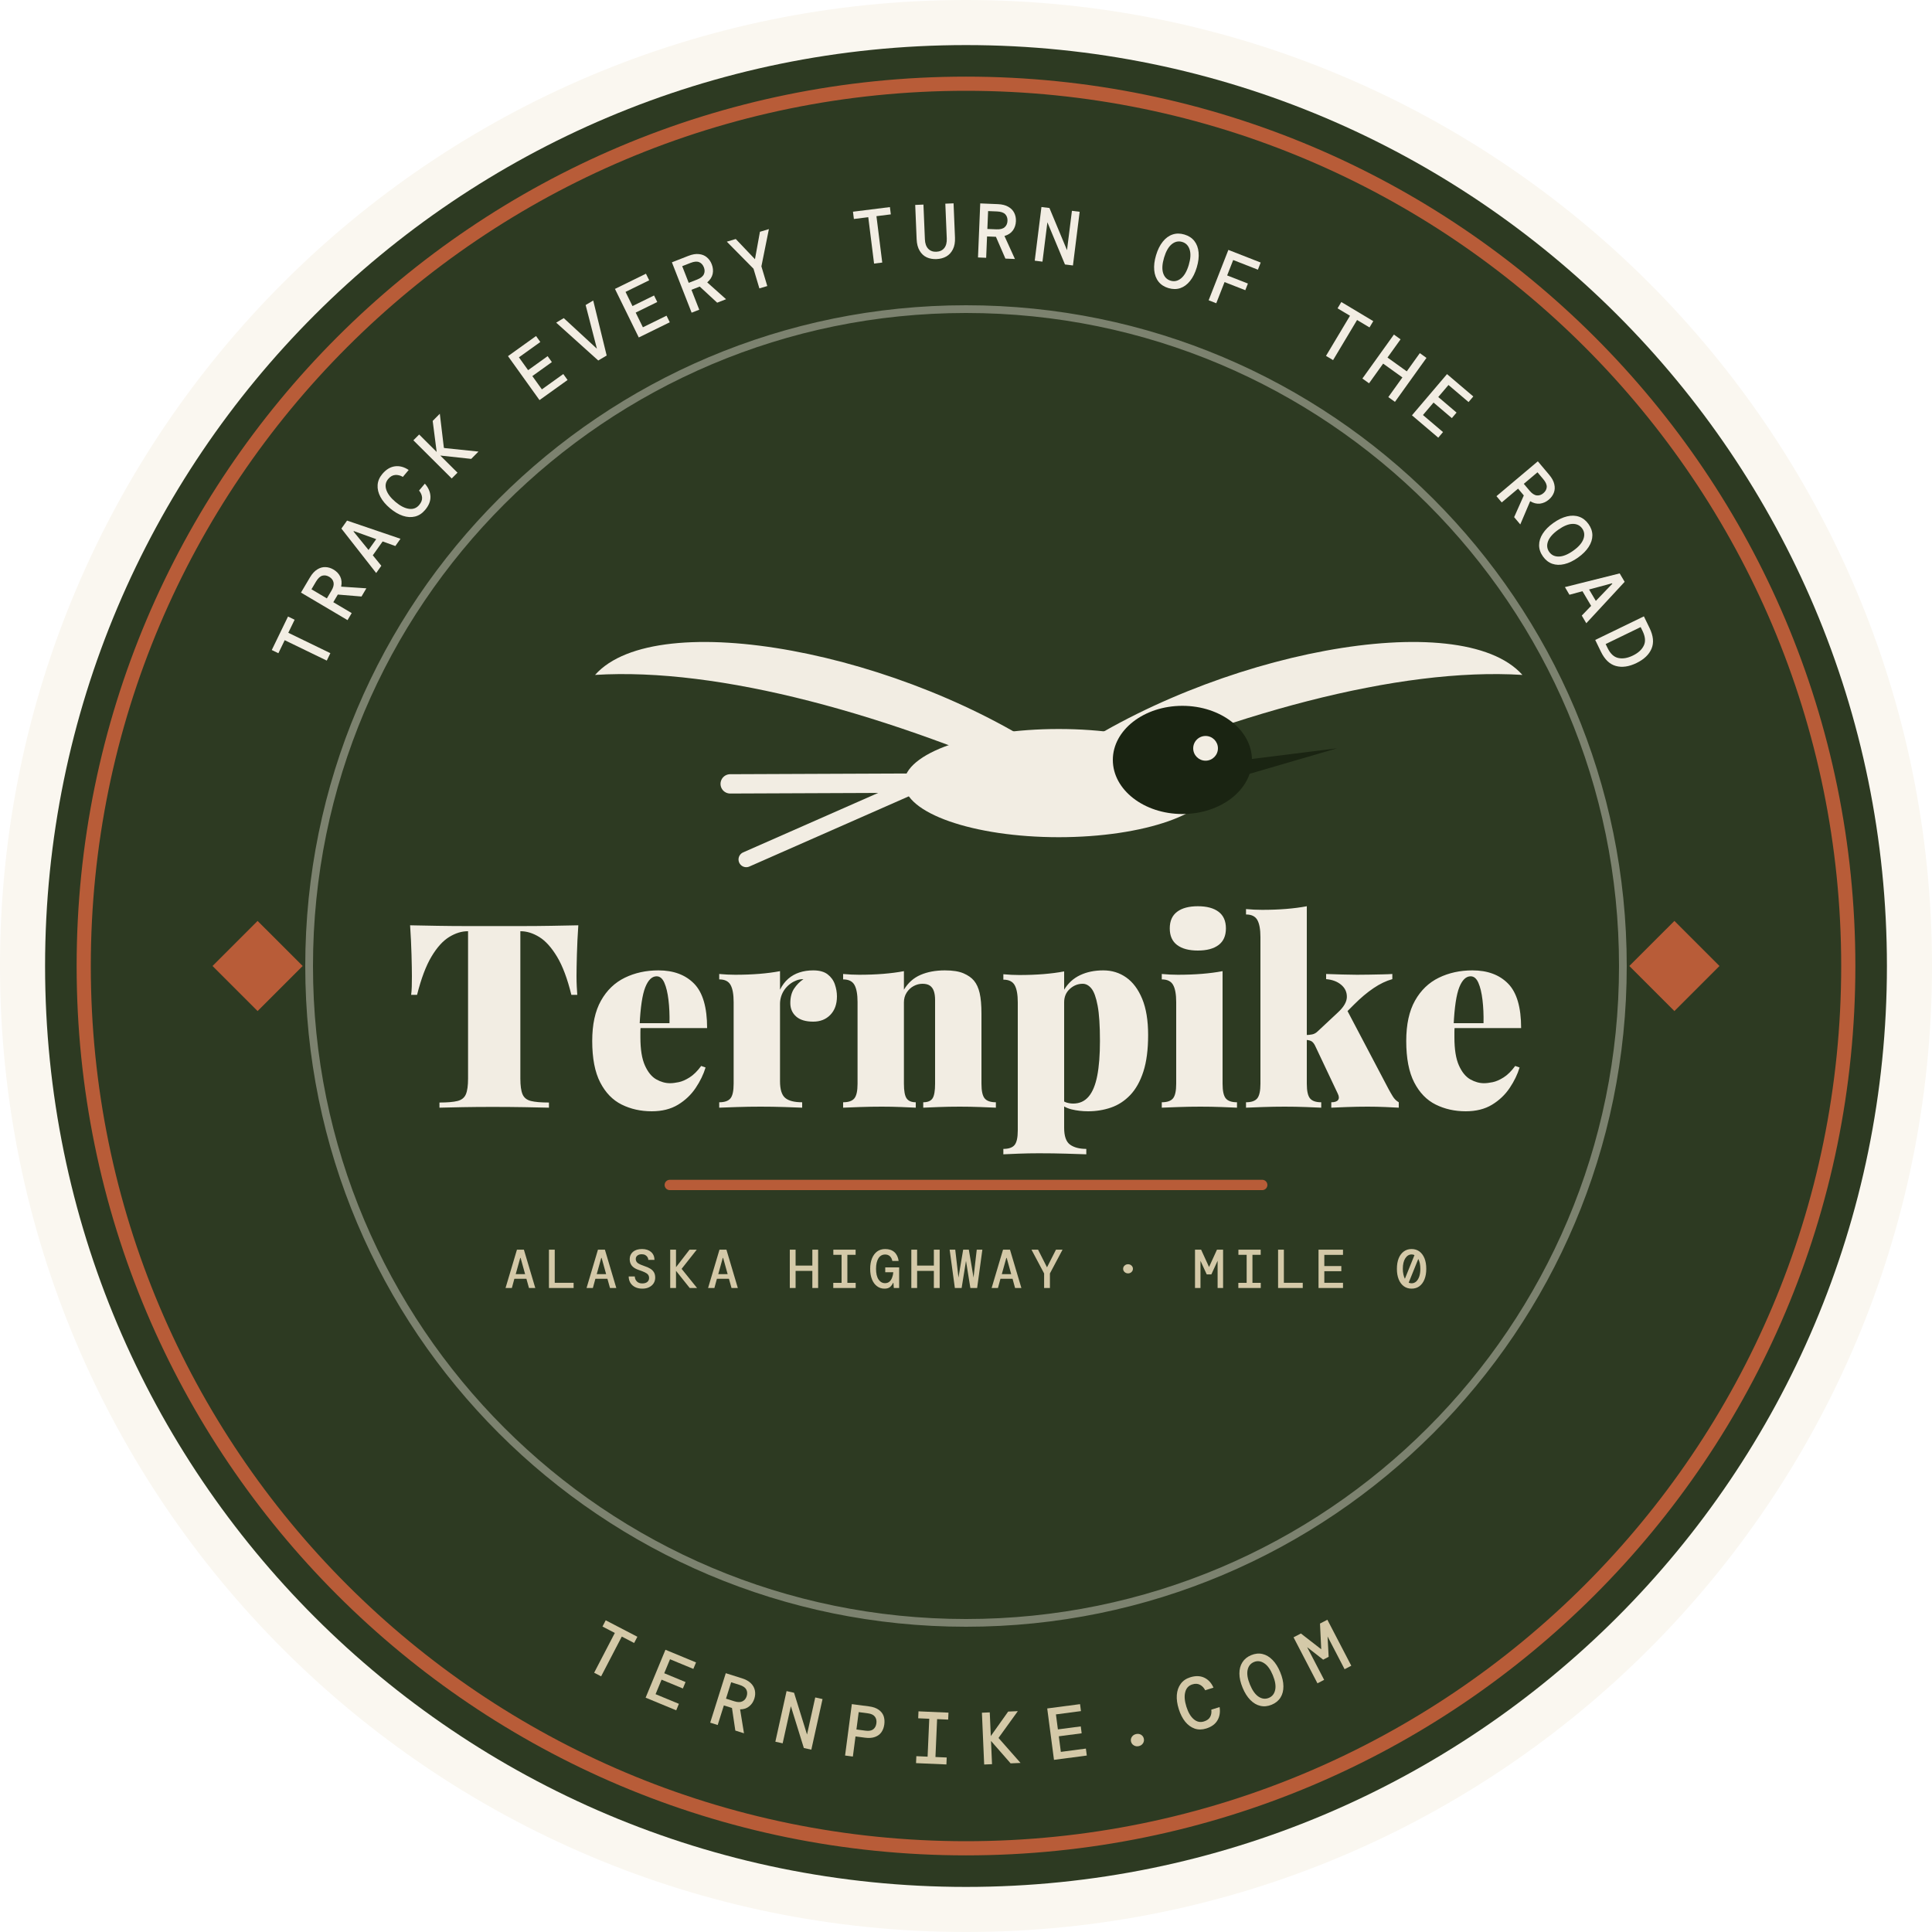
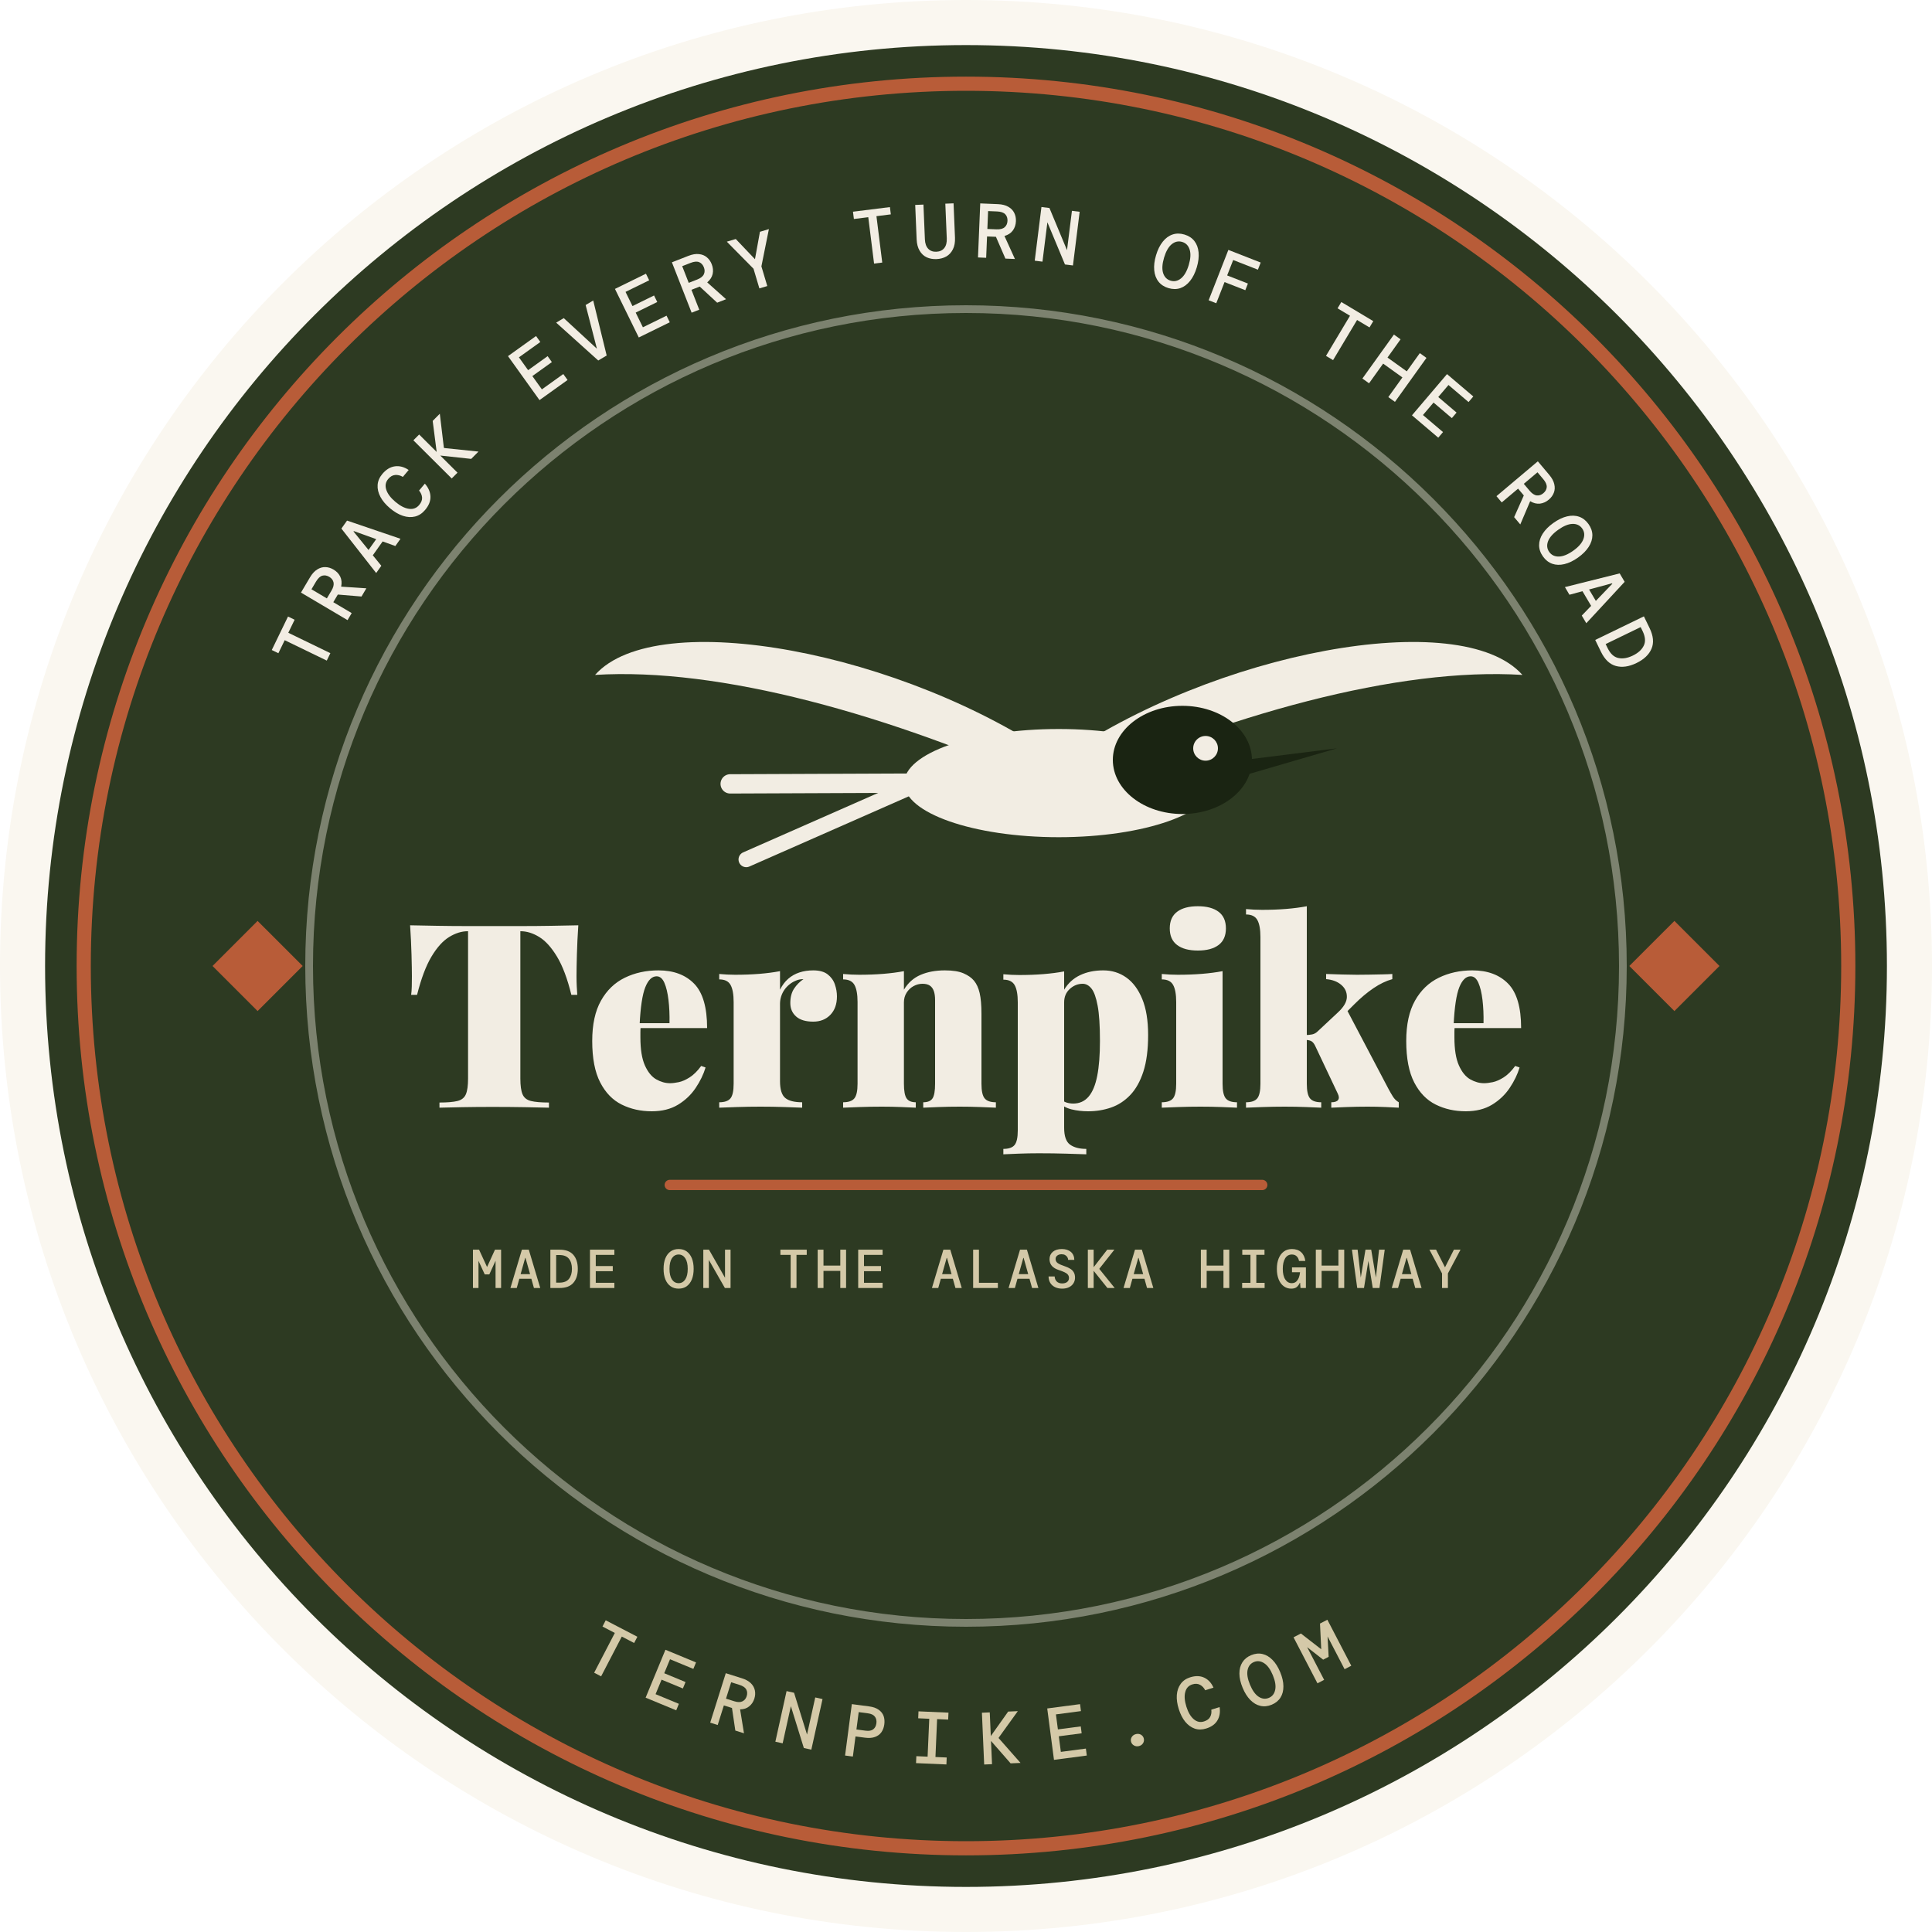
<svg xmlns="http://www.w3.org/2000/svg" width="3in" height="3in" viewBox="0 0 300 300">
  <path d="M150 0a150 150 0 1 1 0 300a150 150 0 1 1 0 -300z" fill="#faf7f0" />
  <path d="M150 7a143 143 0 1 1 0 286a143 143 0 1 1 0 -286z" fill="#2d3a22" />
  <circle cx="150" cy="150" r="137" fill="none" stroke="#b85c38" stroke-width="2.2" />
  <circle cx="150" cy="150" r="102" fill="none" stroke="#f2ede3" stroke-width="1.2" opacity="0.4" />
  <g fill="#f2ede3">
    <path transform="translate(51.02 102) rotate(-64.13)" d="M0.64 0L-0.64 0L-0.64-7.26L-2.89-7.26L-2.89-8.4L2.89-8.4L2.89-7.26L0.64-7.26L0.64 0" />
    <path transform="translate(55.34 93.97) rotate(-59.38)" d="M-1.43 0L-2.7 0L-2.7-8.4L0.05-8.4Q1.03-8.4 1.67-8.06Q2.32-7.73 2.63-7.16Q2.95-6.59 2.95-5.87L2.95-5.87Q2.95-5.05 2.54-4.42Q2.12-3.79 1.27-3.5L1.27-3.5L3.04 0L1.56 0L-0.05-3.32L-1.43-3.32L-1.43 0M-1.43-7.26L-1.43-4.48L-0.02-4.48Q0.84-4.48 1.24-4.86Q1.64-5.24 1.64-5.87L1.64-5.87Q1.64-6.5 1.25-6.88Q0.85-7.26-0.04-7.26L-0.04-7.26L-1.43-7.26" />
    <path transform="translate(60.3 86.32) rotate(-54.63)" d="M-1.88 0L-3.26 0L-0.76-8.4L0.76-8.4L3.26 0L1.88 0L1.32-2.02L-1.32-2.02L-1.88 0M0.04-6.6L-0.04-6.6L-1.03-3.04L1.03-3.04L0.04-6.6" />
    <path transform="translate(65.89 79.11) rotate(-49.88)" d="M0.02 0.14L0.02 0.14Q-1.03 0.14-1.77-0.4Q-2.51-0.94-2.9-1.91Q-3.29-2.89-3.29-4.19L-3.29-4.19Q-3.29-5.5-2.9-6.47Q-2.51-7.45-1.76-8Q-1.02-8.54 0.02-8.54L0.02-8.54Q1.38-8.54 2.18-7.81Q2.99-7.07 3.12-5.81L3.12-5.81L1.72-5.81Q1.61-6.47 1.18-6.91Q0.76-7.34 0.01-7.34L0.01-7.34Q-0.94-7.34-1.46-6.5Q-1.99-5.66-1.99-4.19L-1.99-4.19Q-1.99-2.72-1.46-1.89Q-0.94-1.06 0.01-1.06L0.01-1.06Q0.78-1.06 1.19-1.46Q1.6-1.86 1.72-2.52L1.72-2.52L3.12-2.52Q2.93-1.28 2.15-0.57Q1.37 0.14 0.02 0.14" />
    <path transform="translate(72.04 72.39) rotate(-45.13)" d="M-1.42 0L-2.69 0L-2.69-8.4L-1.42-8.4L-1.42-4.56L1.56-8.4L3.13-8.4L-0.16-4.24L-0.16-4.16L3.2 0L1.6 0L-1.42-3.77L-1.42 0" />
    <path transform="translate(85.92 60.59) rotate(-35.63)" d="M2.72 0L-2.64 0L-2.64-8.4L2.72-8.4L2.72-7.26L-1.37-7.26L-1.37-4.81L2.36-4.81L2.36-3.68L-1.37-3.68L-1.37-1.14L2.72-1.14L2.72 0" />
    <path transform="translate(93.55 55.59) rotate(-30.88)" d="M0.76 0L-0.76 0L-3.35-8.4L-1.98-8.4L0-1.68L1.98-8.4L3.35-8.4L0.76 0" />
    <path transform="translate(101.56 51.24) rotate(-26.13)" d="M2.72 0L-2.64 0L-2.64-8.4L2.72-8.4L2.72-7.26L-1.37-7.26L-1.37-4.81L2.36-4.81L2.36-3.68L-1.37-3.68L-1.37-1.14L2.72-1.14L2.72 0" />
    <path transform="translate(109.91 47.57) rotate(-21.38)" d="M-1.43 0L-2.7 0L-2.7-8.4L0.05-8.4Q1.03-8.4 1.67-8.06Q2.32-7.73 2.63-7.16Q2.95-6.59 2.95-5.87L2.95-5.87Q2.95-5.05 2.54-4.42Q2.12-3.79 1.27-3.5L1.27-3.5L3.04 0L1.56 0L-0.05-3.32L-1.43-3.32L-1.43 0M-1.43-7.26L-1.43-4.48L-0.02-4.48Q0.84-4.48 1.24-4.86Q1.64-5.24 1.64-5.87L1.64-5.87Q1.64-6.5 1.25-6.88Q0.85-7.26-0.04-7.26L-0.04-7.26L-1.43-7.26" />
    <path transform="translate(118.53 44.6) rotate(-16.63)" d="M0.64 0L-0.64 0L-0.64-3.19L-3.41-8.4L-1.96-8.4L0-4.54L1.96-8.4L3.41-8.4L0.64-3.19L0.64 0" />
    <path transform="translate(136.36 40.85) rotate(-7.13)" d="M0.64 0L-0.64 0L-0.64-7.26L-2.89-7.26L-2.89-8.4L2.89-8.4L2.89-7.26L0.64-7.26L0.64 0" />
    <path transform="translate(145.44 40.09) rotate(-2.38)" d="M-0.02 0.14L-0.02 0.14Q-0.88 0.14-1.54-0.2Q-2.21-0.55-2.59-1.27Q-2.98-1.98-2.98-3.07L-2.98-3.07L-2.98-8.4L-1.7-8.4L-1.7-3Q-1.7-2.04-1.25-1.52Q-0.79-1 0-1L0-1Q0.79-1 1.25-1.52Q1.7-2.04 1.7-3L1.7-3L1.7-8.4L2.98-8.4L2.98-3.07Q2.98-1.98 2.58-1.27Q2.18-0.55 1.51-0.2Q0.83 0.14-0.02 0.14" />
    <path transform="translate(154.56 40.09) rotate(2.38)" d="M-1.43 0L-2.7 0L-2.7-8.4L0.05-8.4Q1.03-8.4 1.67-8.06Q2.32-7.73 2.63-7.16Q2.95-6.59 2.95-5.87L2.95-5.87Q2.95-5.05 2.54-4.42Q2.12-3.79 1.27-3.5L1.27-3.5L3.04 0L1.56 0L-0.05-3.32L-1.43-3.32L-1.43 0M-1.43-7.26L-1.43-4.48L-0.02-4.48Q0.84-4.48 1.24-4.86Q1.64-5.24 1.64-5.87L1.64-5.87Q1.64-6.5 1.25-6.88Q0.85-7.26-0.04-7.26L-0.04-7.26L-1.43-7.26" />
    <path transform="translate(163.64 40.85) rotate(7.13)" d="M-1.78 0L-2.99 0L-2.99-8.4L-1.74-8.4L1.78-2.24L1.78-8.4L2.99-8.4L2.99 0L1.74 0L-1.78-6.16L-1.78 0" />
    <path transform="translate(181.47 44.6) rotate(16.63)" d="M0 0.14L0 0.14Q-1.02 0.14-1.76-0.38Q-2.51-0.91-2.9-1.88Q-3.3-2.86-3.3-4.2L-3.3-4.2Q-3.3-5.54-2.9-6.52Q-2.51-7.49-1.76-8.02Q-1.02-8.54 0-8.54L0-8.54Q1.03-8.54 1.77-8.02Q2.51-7.49 2.9-6.52Q3.3-5.54 3.3-4.2L3.3-4.2Q3.3-2.86 2.9-1.88Q2.51-0.91 1.77-0.38Q1.03 0.14 0 0.14M0-1.06L0-1.06Q0.9-1.06 1.45-1.87Q2-2.68 2-4.2L2-4.2Q2-5.72 1.45-6.53Q0.9-7.34 0-7.34L0-7.34Q-0.91-7.34-1.46-6.53Q-2-5.72-2-4.2L-2-4.2Q-2-2.68-1.46-1.87Q-0.91-1.06 0-1.06" />
    <path transform="translate(190.09 47.57) rotate(21.38)" d="M-1.32 0L-2.59 0L-2.59-8.4L2.8-8.4L2.8-7.21L-1.32-7.21L-1.32-4.64L2.14-4.64L2.14-3.53L-1.32-3.53L-1.32 0" />
    <path transform="translate(206.45 55.59) rotate(30.88)" d="M0.64 0L-0.64 0L-0.64-7.26L-2.89-7.26L-2.89-8.4L2.89-8.4L2.89-7.26L0.64-7.26L0.64 0" />
    <path transform="translate(214.08 60.59) rotate(35.63)" d="M-1.84 0L-3.11 0L-3.11-8.4L-1.84-8.4L-1.84-4.92L1.84-4.92L1.84-8.4L3.11-8.4L3.11 0L1.84 0L1.84-3.76L-1.84-3.76L-1.84 0" />
    <path transform="translate(221.26 66.2) rotate(40.38)" d="M2.72 0L-2.64 0L-2.64-8.4L2.72-8.4L2.72-7.26L-1.37-7.26L-1.37-4.81L2.36-4.81L2.36-3.68L-1.37-3.68L-1.37-1.14L2.72-1.14L2.72 0" />
    <path transform="translate(234.11 79.11) rotate(49.88)" d="M-1.43 0L-2.7 0L-2.7-8.4L0.05-8.4Q1.03-8.4 1.67-8.06Q2.32-7.73 2.63-7.16Q2.95-6.59 2.95-5.87L2.95-5.87Q2.95-5.05 2.54-4.42Q2.12-3.79 1.27-3.5L1.27-3.5L3.04 0L1.56 0L-0.05-3.32L-1.43-3.32L-1.43 0M-1.43-7.26L-1.43-4.48L-0.02-4.48Q0.84-4.48 1.24-4.86Q1.64-5.24 1.64-5.87L1.64-5.87Q1.64-6.5 1.25-6.88Q0.85-7.26-0.04-7.26L-0.04-7.26L-1.43-7.26" />
    <path transform="translate(239.7 86.32) rotate(54.63)" d="M0 0.14L0 0.14Q-1.02 0.14-1.76-0.38Q-2.51-0.91-2.9-1.88Q-3.3-2.86-3.3-4.2L-3.3-4.2Q-3.3-5.54-2.9-6.52Q-2.51-7.49-1.76-8.02Q-1.02-8.54 0-8.54L0-8.54Q1.03-8.54 1.77-8.02Q2.51-7.49 2.9-6.52Q3.3-5.54 3.3-4.2L3.3-4.2Q3.3-2.86 2.9-1.88Q2.51-0.91 1.77-0.38Q1.03 0.14 0 0.14M0-1.06L0-1.06Q0.9-1.06 1.45-1.87Q2-2.68 2-4.2L2-4.2Q2-5.72 1.45-6.53Q0.9-7.34 0-7.34L0-7.34Q-0.91-7.34-1.46-6.53Q-2-5.72-2-4.2L-2-4.2Q-2-2.68-1.46-1.87Q-0.91-1.06 0-1.06" />
    <path transform="translate(244.66 93.97) rotate(59.38)" d="M-1.88 0L-3.26 0L-0.76-8.4L0.76-8.4L3.26 0L1.88 0L1.32-2.02L-1.32-2.02L-1.88 0M0.04-6.6L-0.04-6.6L-1.03-3.04L1.03-3.04L0.04-6.6" />
    <path transform="translate(248.98 102) rotate(64.13)" d="M-0.9 0L-2.92 0L-2.92-8.4L-0.9-8.4Q1.13-8.4 2.11-7.28Q3.1-6.16 3.1-4.2L3.1-4.2Q3.1-2.24 2.11-1.12Q1.13 0-0.9 0L-0.9 0M-1.64-7.22L-1.64-1.18L-0.95-1.18Q0.52-1.18 1.16-2Q1.81-2.82 1.81-4.2L1.81-4.2Q1.81-5.58 1.16-6.4Q0.52-7.22-0.95-7.22L-0.95-7.22L-1.64-7.22" />
  </g>
  <g fill="#d4c9a8">
    <path transform="translate(92.8 260.02) rotate(387.47)" d="M0.61 0L-0.61 0L-0.61-6.96L-2.77-6.96L-2.77-8.05L2.77-8.05L2.77-6.96L0.61-6.96L0.61 0" />
    <path transform="translate(102.59 264.58) rotate(382.48)" d="M2.61 0L-2.53 0L-2.53-8.05L2.61-8.05L2.61-6.96L-1.31-6.96L-1.31-4.61L2.27-4.61L2.27-3.53L-1.31-3.53L-1.31-1.09L2.61-1.09L2.61 0" />
    <path transform="translate(112.75 268.27) rotate(377.48)" d="M-1.37 0L-2.59 0L-2.59-8.05L0.05-8.05Q0.99-8.05 1.6-7.73Q2.22-7.41 2.52-6.86Q2.83-6.31 2.83-5.62L2.83-5.62Q2.83-4.84 2.43-4.24Q2.04-3.63 1.22-3.36L1.22-3.36L2.91 0L1.5 0L-0.05-3.19L-1.37-3.19L-1.37 0M-1.37-6.96L-1.37-4.29L-0.02-4.29Q0.81-4.29 1.19-4.66Q1.58-5.03 1.58-5.62L1.58-5.62Q1.58-6.23 1.2-6.6Q0.82-6.96-0.03-6.96L-0.03-6.96L-1.37-6.96" />
    <path transform="translate(123.19 271.07) rotate(372.49)" d="M-1.7 0L-2.86 0L-2.86-8.05L-1.67-8.05L1.7-2.15L1.7-8.05L2.86-8.05L2.86 0L1.67 0L-1.7-5.9L-1.7 0" />
    <path transform="translate(133.83 272.94) rotate(367.49)" d="M-1.41 0L-2.63 0L-2.63-8.05L0.09-8.05Q1.01-8.05 1.61-7.73Q2.21-7.42 2.5-6.87Q2.78-6.31 2.78-5.6L2.78-5.6Q2.78-4.89 2.5-4.34Q2.21-3.78 1.61-3.47Q1.01-3.15 0.09-3.15L0.09-3.15L-1.41-3.15L-1.41 0M-1.41-6.96L-1.41-4.24L0.03-4.24Q0.82-4.24 1.18-4.61Q1.54-4.98 1.54-5.6L1.54-5.6Q1.54-6.21 1.18-6.58Q0.82-6.96 0.03-6.96L0.03-6.96L-1.41-6.96" />
    <path transform="translate(144.6 273.88) rotate(362.5)" d="M2.36 0L-2.36 0L-2.36-1.08L-0.61-1.08L-0.61-6.97L-2.33-6.97L-2.33-8.05L2.33-8.05L2.33-6.97L0.61-6.97L0.61-1.08L2.36-1.08L2.36 0" />
    <path transform="translate(155.4 273.88) rotate(357.5)" d="M-1.36 0L-2.58 0L-2.58-8.05L-1.36-8.05L-1.36-4.37L1.5-8.05L3-8.05L-0.15-4.06L-0.15-3.99L3.07 0L1.53 0L-1.36-3.61L-1.36 0" />
    <path transform="translate(166.17 272.94) rotate(352.51)" d="M2.61 0L-2.53 0L-2.53-8.05L2.61-8.05L2.61-6.96L-1.31-6.96L-1.31-4.61L2.27-4.61L2.27-3.53L-1.31-3.53L-1.31-1.09L2.61-1.09L2.61 0" />
    <path transform="translate(176.81 271.07) rotate(347.51)" d="M0 0.07L0 0.07Q-0.43 0.07-0.72-0.21Q-1.02-0.49-1.02-0.9L-1.02-0.9Q-1.02-1.3-0.72-1.58Q-0.43-1.85 0-1.85L0-1.85Q0.44-1.85 0.73-1.58Q1.02-1.3 1.02-0.9L1.02-0.9Q1.02-0.49 0.73-0.21Q0.44 0.07 0 0.07" />
    <path transform="translate(187.25 268.27) rotate(342.52)" d="M0.02 0.14L0.02 0.14Q-0.99 0.14-1.7-0.38Q-2.4-0.9-2.78-1.83Q-3.15-2.77-3.15-4.01L-3.15-4.01Q-3.15-5.27-2.78-6.2Q-2.4-7.14-1.69-7.66Q-0.98-8.19 0.02-8.19L0.02-8.19Q1.32-8.19 2.09-7.48Q2.86-6.77 2.99-5.57L2.99-5.57L1.64-5.57Q1.54-6.2 1.13-6.62Q0.72-7.04 0.01-7.04L0.01-7.04Q-0.9-7.04-1.4-6.23Q-1.91-5.43-1.91-4.01L-1.91-4.01Q-1.91-2.61-1.4-1.81Q-0.9-1.01 0.01-1.01L0.01-1.01Q0.75-1.01 1.14-1.4Q1.53-1.78 1.64-2.41L1.64-2.41L2.99-2.41Q2.81-1.23 2.06-0.55Q1.31 0.14 0.02 0.14" />
    <path transform="translate(197.41 264.58) rotate(337.52)" d="M0 0.14L0 0.14Q-0.98 0.14-1.69-0.37Q-2.4-0.87-2.78-1.81Q-3.16-2.74-3.16-4.03L-3.16-4.03Q-3.16-5.31-2.78-6.24Q-2.4-7.18-1.69-7.68Q-0.98-8.19 0-8.19L0-8.19Q0.99-8.19 1.7-7.68Q2.4-7.18 2.78-6.24Q3.16-5.31 3.16-4.03L3.16-4.03Q3.16-2.74 2.78-1.81Q2.4-0.87 1.7-0.37Q0.99 0.14 0 0.14M0-1.01L0-1.01Q0.86-1.01 1.39-1.79Q1.92-2.56 1.92-4.03L1.92-4.03Q1.92-5.49 1.39-6.26Q0.86-7.04 0-7.04L0-7.04Q-0.87-7.04-1.4-6.26Q-1.92-5.49-1.92-4.03L-1.92-4.03Q-1.92-2.56-1.4-1.79Q-0.87-1.01 0-1.01" />
    <path transform="translate(207.2 260.02) rotate(332.53)" d="M-1.79 0L-2.96 0L-2.96-8.05L-1.67-8.05L0-4.42L1.67-8.05L2.96-8.05L2.96 0L1.79 0L1.79-5.73L0.48-2.85L-0.48-2.85L-1.79-5.72L-1.79 0" />
  </g>
  <g fill="#b85c38">
    <path d="M33 150l7-7 7 7-7 7z" />
    <path d="M253 150l7-7 7 7-7 7z" />
  </g>
  <g transform="translate(92.4 70) scale(1.2)">
    <path d="M60 40 C40 26, 8 20, 0 29 C16 28, 38 34, 60 44Z" fill="#f2ede3" />
    <path d="M60 40 C80 26, 112 20, 120 29 C104 28, 82 34, 60 44Z" fill="#f2ede3" />
    <ellipse cx="60" cy="43" rx="20" ry="7" fill="#f2ede3" />
    <g transform="rotate(-12 42 43)">
      <path d="M42 43 L18 38" stroke="#f2ede3" stroke-width="2.5" stroke-linecap="round" />
      <path d="M42 43 L18 48" stroke="#f2ede3" stroke-width="2" stroke-linecap="round" />
    </g>
    <ellipse cx="76" cy="40" rx="9" ry="7" fill="#1a2412" />
    <path d="M84 40 L96 38.5 L84 42Z" fill="#1a2412" />
    <circle cx="79" cy="38.5" r="1.6" fill="#f2ede3" />
  </g>
  <path d="M89.8 143.68L89.8 143.68Q89.64 146.04 89.58 148.24Q89.52 150.44 89.52 151.6L89.52 151.6Q89.52 152.44 89.56 153.2Q89.6 153.96 89.64 154.48L89.64 154.48L88.72 154.48Q87.8 150.72 86.5 148.56Q85.2 146.4 83.74 145.5Q82.28 144.6 80.84 144.6L80.84 144.6L80.8 144.6L80.8 167.48Q80.8 169.12 81.14 169.92Q81.48 170.72 82.44 170.96Q83.4 171.2 85.24 171.2L85.24 171.2L85.24 172Q83.84 171.96 81.46 171.92Q79.08 171.88 76.48 171.88L76.48 171.88Q74 171.88 71.8 171.92Q69.6 171.96 68.24 172L68.24 172L68.24 171.2Q70.08 171.2 71.04 170.96Q72 170.72 72.34 169.92Q72.68 169.12 72.68 167.48L72.68 167.48L72.68 144.6L72.64 144.6Q71.2 144.6 69.74 145.5Q68.28 146.4 67 148.54Q65.72 150.68 64.76 154.48L64.76 154.48L63.84 154.48Q63.92 153.96 63.94 153.2Q63.96 152.44 63.96 151.6L63.96 151.6Q63.96 150.44 63.9 148.24Q63.84 146.04 63.68 143.68L63.68 143.68Q65.6 143.72 67.92 143.76Q70.24 143.8 72.56 143.8Q74.88 143.8 76.76 143.8L76.76 143.8Q78.64 143.8 80.96 143.8Q83.28 143.8 85.6 143.76Q87.92 143.72 89.8 143.68M102.24 150.68L102.24 150.68Q105.76 150.68 107.78 152.74Q109.8 154.8 109.8 159.64L109.8 159.64L97.28 159.64L97.2 158.88L103.96 158.88Q104 156.92 103.8 155.26Q103.6 153.6 103.16 152.6Q102.72 151.6 101.96 151.6L101.96 151.6Q100.88 151.6 100.2 153.3Q99.52 155 99.32 159.12L99.32 159.12L99.48 159.44Q99.44 159.84 99.44 160.24Q99.44 160.64 99.44 161.08L99.44 161.08Q99.44 163.88 100.14 165.44Q100.84 167 101.9 167.6Q102.96 168.2 104.04 168.2L104.04 168.2Q104.6 168.2 105.38 168.04Q106.16 167.88 107.08 167.3Q108 166.72 108.88 165.52L108.88 165.52L109.56 165.76Q109.08 167.36 108.02 168.94Q106.96 170.52 105.28 171.54Q103.6 172.56 101.2 172.56L101.2 172.56Q98.64 172.56 96.54 171.52Q94.44 170.48 93.2 168.08Q91.96 165.68 91.96 161.64L91.96 161.64Q91.96 157.8 93.32 155.38Q94.68 152.96 97.02 151.82Q99.36 150.68 102.24 150.68M126.28 150.68L126.28 150.68Q127.72 150.68 128.52 151.3Q129.32 151.92 129.64 152.86Q129.96 153.8 129.96 154.72L129.96 154.72Q129.96 156.52 128.94 157.58Q127.92 158.64 126.28 158.64L126.28 158.64Q124.52 158.64 123.62 157.84Q122.72 157.04 122.72 155.76L122.72 155.76Q122.72 154.4 123.3 153.52Q123.88 152.64 124.76 152.04L124.76 152.04Q124.04 152.04 123.48 152.32L123.48 152.32Q123 152.52 122.56 152.88Q122.12 153.24 121.8 153.7Q121.48 154.16 121.3 154.72Q121.12 155.28 121.12 155.88L121.12 155.88L121.12 167.88Q121.12 169.8 121.92 170.48Q122.72 171.16 124.56 171.16L124.56 171.16L124.56 172Q123.64 171.96 121.82 171.9Q120 171.84 118.08 171.84L118.08 171.84Q116.28 171.84 114.44 171.9Q112.6 171.96 111.68 172L111.68 172L111.68 171.16Q112.92 171.16 113.42 170.56Q113.92 169.96 113.92 168.28L113.92 168.28L113.92 155.6Q113.92 153.8 113.44 152.94Q112.96 152.08 111.68 152.08L111.68 152.08L111.68 151.24Q112.96 151.36 114.16 151.36L114.16 151.36Q116.16 151.36 117.9 151.22Q119.64 151.08 121.12 150.8L121.12 150.8L121.12 153.68Q121.64 152.64 122.4 151.98Q123.16 151.32 124.14 151Q125.12 150.68 126.28 150.68M146.72 150.68L146.72 150.68Q148.56 150.68 149.62 151.14Q150.68 151.6 151.24 152.28L151.24 152.28Q151.84 153 152.12 154.2Q152.4 155.4 152.4 157.44L152.4 157.44L152.4 168.28Q152.4 169.96 152.9 170.56Q153.4 171.16 154.64 171.16L154.64 171.16L154.64 172Q153.84 171.96 152.22 171.9Q150.6 171.84 149.04 171.84L149.04 171.84Q147.36 171.84 145.76 171.9Q144.16 171.96 143.36 172L143.36 172L143.36 171.16Q144.4 171.16 144.8 170.56Q145.2 169.96 145.2 168.28L145.2 168.28L145.2 155.28Q145.2 154.44 145 153.88Q144.8 153.32 144.38 153.04Q143.96 152.76 143.24 152.76L143.24 152.76Q142.52 152.76 141.86 153.12Q141.2 153.48 140.78 154.14Q140.36 154.8 140.36 155.64L140.36 155.64L140.36 168.28Q140.36 169.96 140.78 170.56Q141.2 171.16 142.2 171.16L142.2 171.16L142.2 172Q141.44 171.96 139.96 171.9Q138.48 171.84 136.92 171.84L136.92 171.84Q135.24 171.84 133.52 171.9Q131.8 171.96 130.92 172L130.92 172L130.92 171.16Q132.16 171.16 132.66 170.56Q133.16 169.96 133.16 168.28L133.16 168.28L133.16 155.6Q133.16 153.8 132.68 152.94Q132.2 152.08 130.92 152.08L130.92 152.08L130.92 151.24Q132.2 151.36 133.4 151.36L133.4 151.36Q135.4 151.36 137.14 151.22Q138.88 151.08 140.36 150.8L140.36 150.8L140.36 153.68Q141.32 152.08 142.94 151.38Q144.56 150.68 146.72 150.68M165.24 150.84L165.24 150.84L165.24 175.12Q165.24 177.08 166.16 177.74Q167.08 178.4 168.68 178.4L168.68 178.4L168.68 179.24Q167.56 179.2 165.56 179.14Q163.56 179.08 161.32 179.08L161.32 179.08Q159.72 179.08 158.16 179.14Q156.6 179.2 155.8 179.24L155.8 179.24L155.8 178.4Q157.04 178.4 157.54 177.8Q158.04 177.2 158.04 175.52L158.04 175.52L158.04 155.64Q158.04 153.84 157.56 152.98Q157.08 152.12 155.8 152.12L155.8 152.12L155.8 151.28Q157.08 151.4 158.28 151.4L158.28 151.4Q160.28 151.4 162.02 151.26Q163.76 151.12 165.24 150.84M171.32 150.68L171.32 150.68Q173.32 150.68 174.88 151.78Q176.44 152.88 177.36 155.1Q178.28 157.32 178.28 160.72L178.28 160.72Q178.28 164.12 177.54 166.4Q176.8 168.68 175.5 170.04Q174.2 171.4 172.52 171.98Q170.84 172.56 168.96 172.56L168.96 172.56Q167.6 172.56 166.38 172.26Q165.16 171.96 164.36 171.12L164.36 171.12L164.76 170.6Q165.08 171.04 165.6 171.2Q166.12 171.36 166.64 171.36L166.64 171.36Q168.12 171.36 169.04 170.28Q169.96 169.2 170.38 167.04Q170.8 164.88 170.8 161.64L170.8 161.64Q170.8 158.08 170.44 156.16Q170.08 154.24 169.48 153.5Q168.88 152.76 168.12 152.76L168.12 152.76Q167 152.76 166.12 153.56Q165.24 154.36 165.24 155.64L165.24 155.64L165.24 153.68Q166.16 152.16 167.72 151.42Q169.28 150.68 171.32 150.68M186 140.72L186 140.72Q188.08 140.72 189.22 141.58Q190.36 142.44 190.36 144.16L190.36 144.16Q190.36 145.88 189.22 146.74Q188.08 147.6 186 147.6L186 147.6Q183.92 147.6 182.78 146.74Q181.64 145.88 181.64 144.16L181.64 144.16Q181.64 142.44 182.78 141.58Q183.92 140.72 186 140.72M189.84 150.8L189.84 150.8L189.84 168.28Q189.84 169.96 190.34 170.56Q190.84 171.16 192.08 171.16L192.08 171.16L192.08 172Q191.28 171.96 189.68 171.9Q188.08 171.84 186.4 171.84L186.4 171.84Q184.72 171.84 183 171.9Q181.28 171.96 180.4 172L180.4 172L180.4 171.16Q181.64 171.16 182.14 170.56Q182.64 169.96 182.64 168.28L182.64 168.28L182.64 155.6Q182.64 153.8 182.16 152.94Q181.68 152.08 180.4 152.08L180.4 152.08L180.4 151.24Q181.68 151.36 182.88 151.36L182.88 151.36Q184.88 151.36 186.62 151.22Q188.36 151.08 189.84 150.8M202.92 140.72L202.92 140.72L202.92 168.28Q202.92 169.96 203.42 170.56Q203.92 171.16 205.16 171.16L205.16 171.16L205.16 172Q204.36 171.96 202.76 171.9Q201.16 171.84 199.48 171.84L199.48 171.84Q197.8 171.84 196.08 171.9Q194.36 171.96 193.48 172L193.48 172L193.48 171.16Q194.72 171.16 195.22 170.56Q195.72 169.96 195.72 168.28L195.72 168.28L195.72 145.52Q195.72 143.72 195.24 142.86Q194.76 142 193.48 142L193.48 142L193.48 141.16Q194.76 141.28 195.96 141.28L195.96 141.28Q197.96 141.28 199.7 141.14Q201.44 141 202.92 140.72M216.2 151.24L216.2 151.24L216.2 152.04Q214.76 152.44 213.28 153.44Q211.8 154.44 210.28 155.96L210.28 155.96L208.88 157.36L209.16 156.84L215.6 169.08Q215.92 169.68 216.28 170.26Q216.64 170.84 217.2 171.16L217.2 171.16L217.2 172Q216.52 171.96 215.14 171.9Q213.76 171.84 212.36 171.84L212.36 171.84Q210.76 171.84 209.14 171.9Q207.52 171.96 206.72 172L206.72 172L206.72 171.16Q207.52 171.16 207.78 170.8Q208.04 170.44 207.72 169.8L207.72 169.8L204.2 162.36Q203.92 161.8 203.56 161.64Q203.2 161.48 202.72 161.48L202.72 161.48L202.72 160.72Q203.28 160.72 203.76 160.62Q204.24 160.52 204.64 160.12L204.64 160.12L207.72 157.24Q209.12 155.96 209.14 154.82Q209.16 153.68 208.26 152.92Q207.36 152.16 205.92 152.04L205.92 152.04L205.92 151.24Q207.08 151.28 208.42 151.32Q209.76 151.36 210.72 151.36L210.72 151.36Q211.56 151.36 212.64 151.34Q213.72 151.32 214.7 151.3Q215.68 151.28 216.2 151.24M228.64 150.68L228.64 150.68Q232.16 150.68 234.18 152.74Q236.2 154.8 236.2 159.64L236.2 159.64L223.68 159.64L223.6 158.88L230.36 158.88Q230.4 156.92 230.2 155.26Q230 153.6 229.56 152.6Q229.12 151.6 228.36 151.6L228.36 151.6Q227.28 151.6 226.6 153.3Q225.92 155 225.72 159.12L225.72 159.12L225.88 159.44Q225.84 159.84 225.84 160.24Q225.84 160.64 225.84 161.08L225.84 161.08Q225.84 163.88 226.54 165.44Q227.24 167 228.3 167.6Q229.36 168.2 230.44 168.2L230.44 168.2Q231 168.2 231.78 168.04Q232.56 167.88 233.48 167.3Q234.4 166.72 235.28 165.52L235.28 165.52L235.96 165.76Q235.48 167.36 234.42 168.94Q233.36 170.52 231.68 171.54Q230 172.56 227.6 172.56L227.6 172.56Q225.04 172.56 222.94 171.52Q220.84 170.48 219.6 168.08Q218.36 165.68 218.36 161.64L218.36 161.64Q218.36 157.8 219.72 155.38Q221.08 152.96 223.42 151.82Q225.76 150.68 228.64 150.68" fill="#f2ede3" />
  <path d="M104 184H196" stroke="#b85c38" stroke-width="1.6" stroke-linecap="round" />
-   <path d="M79.48 200L78.5 200L80.27 194.05L81.35 194.05L83.12 200L82.14 200L81.74 198.57L79.87 198.57L79.48 200M80.84 195.33L80.78 195.33L80.08 197.85L81.54 197.85L80.84 195.33M89.07 200L85.24 200L85.24 194.05L86.14 194.05L86.14 199.19L89.07 199.19L89.07 200M92.06 200L91.08 200L92.85 194.05L93.93 194.05L95.7 200L94.72 200L94.32 198.57L92.45 198.57L92.06 200M93.42 195.33L93.36 195.33L92.66 197.85L94.12 197.85L93.42 195.33M99.74 200.1L99.74 200.1Q99.11 200.1 98.64 199.87Q98.17 199.64 97.9 199.22Q97.63 198.79 97.62 198.21L97.62 198.21L98.57 198.21Q98.58 198.66 98.89 198.98Q99.19 199.29 99.73 199.29L99.73 199.29Q100.23 199.29 100.51 199.06Q100.79 198.83 100.79 198.45L100.79 198.45Q100.79 198.14 100.63 197.93Q100.46 197.72 100.11 197.56Q99.76 197.39 99.21 197.21L99.21 197.21Q98.47 196.97 98.12 196.55Q97.78 196.13 97.78 195.52L97.78 195.52Q97.78 194.82 98.29 194.38Q98.8 193.95 99.69 193.95L99.69 193.95Q100.56 193.95 101.08 194.39Q101.61 194.84 101.63 195.63L101.63 195.63L100.67 195.63Q100.67 195.42 100.55 195.22Q100.43 195.02 100.21 194.89Q99.99 194.76 99.66 194.76L99.66 194.76Q99.26 194.75 98.99 194.95Q98.72 195.15 98.72 195.49L98.72 195.49Q98.72 195.9 99.05 196.14Q99.38 196.37 100.13 196.62L100.13 196.62Q100.6 196.77 100.96 196.99Q101.32 197.2 101.53 197.54Q101.74 197.88 101.74 198.39L101.74 198.39Q101.74 198.87 101.5 199.26Q101.26 199.64 100.81 199.87Q100.37 200.1 99.74 200.1M104.97 200L104.07 200L104.07 194.05L104.97 194.05L104.97 196.77L107.07 194.05L108.19 194.05L105.86 197L105.86 197.05L108.24 200L107.1 200L104.97 197.33L104.97 200M110.93 200L109.95 200L111.72 194.05L112.8 194.05L114.57 200L113.59 200L113.19 198.57L111.32 198.57L110.93 200M112.29 195.33L112.23 195.33L111.53 197.85L112.99 197.85L112.29 195.33M123.54 200L122.64 200L122.64 194.05L123.54 194.05L123.54 196.52L126.14 196.52L126.14 194.05L127.04 194.05L127.04 200L126.14 200L126.14 197.34L123.54 197.34L123.54 200M132.87 200L129.39 200L129.39 199.2L130.68 199.2L130.68 194.85L129.4 194.85L129.4 194.05L132.86 194.05L132.86 194.85L131.58 194.85L131.58 199.2L132.87 199.2L132.87 200M137.34 200.1L137.34 200.1Q136.68 200.1 136.18 199.72Q135.68 199.35 135.4 198.66Q135.12 197.97 135.12 197.03L135.12 197.03Q135.12 196.1 135.4 195.41Q135.68 194.72 136.2 194.33Q136.72 193.95 137.45 193.95L137.45 193.95Q138.34 193.95 138.88 194.43Q139.42 194.92 139.54 195.8L139.54 195.8L138.56 195.8Q138.47 195.34 138.19 195.07Q137.9 194.8 137.45 194.8L137.45 194.8Q136.77 194.8 136.4 195.39Q136.03 195.99 136.03 197.03L136.03 197.03Q136.03 198.1 136.42 198.68Q136.81 199.25 137.43 199.25L137.43 199.25Q137.84 199.25 138.12 199.01Q138.39 198.76 138.53 198.37Q138.68 197.99 138.71 197.55L138.71 197.55L137.46 197.55L137.46 196.8L139.62 196.8L139.62 200L138.79 200L138.73 199.2L138.68 199.2Q138.51 199.59 138.2 199.85Q137.9 200.1 137.34 200.1M142.41 200L141.51 200L141.51 194.05L142.41 194.05L142.41 196.52L145.01 196.52L145.01 194.05L145.91 194.05L145.91 200L145.01 200L145.01 197.34L142.41 197.34L142.41 200M149.32 200L148.27 200L147.46 194.05L148.33 194.05L148.83 198.38L149.56 194.05L150.44 194.05L151.17 198.38L151.67 194.05L152.54 194.05L151.73 200L150.68 200L150 195.79L149.32 200M154.96 200L153.98 200L155.75 194.05L156.83 194.05L158.6 200L157.62 200L157.23 198.57L155.35 198.57L154.96 200M156.32 195.33L156.26 195.33L155.56 197.85L157.02 197.85L156.32 195.33M163.03 200L162.13 200L162.13 197.74L160.17 194.05L161.19 194.05L162.58 196.79L163.97 194.05L164.99 194.05L163.03 197.74L163.03 200M175.16 197.73L175.16 197.73Q174.85 197.73 174.62 197.52Q174.4 197.31 174.4 197.02L174.4 197.02Q174.4 196.72 174.62 196.52Q174.85 196.31 175.16 196.31L175.16 196.31Q175.48 196.31 175.7 196.52Q175.92 196.72 175.92 197.02L175.92 197.02Q175.92 197.31 175.7 197.52Q175.48 197.73 175.16 197.73M186.41 200L185.56 200L185.56 194.05L186.51 194.05L187.74 196.74L188.97 194.05L189.92 194.05L189.92 200L189.07 200L189.07 195.77L188.1 197.89L187.38 197.89L186.41 195.78L186.41 200M195.77 200L192.29 200L192.29 199.2L193.58 199.2L193.58 194.85L192.3 194.85L192.3 194.05L195.76 194.05L195.76 194.85L194.48 194.85L194.48 199.2L195.77 199.2L195.77 200M202.29 200L198.46 200L198.46 194.05L199.36 194.05L199.36 199.19L202.29 199.19L202.29 200M208.54 200L204.74 200L204.74 194.05L208.54 194.05L208.54 194.86L205.64 194.86L205.64 196.59L208.28 196.59L208.28 197.39L205.64 197.39L205.64 199.19L208.54 199.19L208.54 200M219.19 200.1L219.19 200.1Q218.5 200.1 217.99 199.73Q217.47 199.35 217.19 198.66Q216.91 197.97 216.91 197.03L216.91 197.03Q216.91 196.07 217.19 195.38Q217.47 194.7 217.99 194.32Q218.5 193.95 219.19 193.95L219.19 193.95Q219.89 193.95 220.4 194.32Q220.91 194.7 221.19 195.38Q221.47 196.07 221.47 197.03L221.47 197.03Q221.47 197.97 221.19 198.66Q220.91 199.35 220.4 199.73Q219.89 200.1 219.19 200.1M217.83 197.03L217.83 197.03Q217.83 197.5 217.92 197.89Q218 198.28 218.15 198.57L218.15 198.57L219.64 194.89Q219.43 194.79 219.19 194.79L219.19 194.79Q218.6 194.79 218.21 195.39Q217.83 195.99 217.83 197.03M219.19 199.27L219.19 199.27Q219.59 199.27 219.9 199Q220.2 198.73 220.38 198.22Q220.55 197.71 220.55 197.03L220.55 197.03Q220.55 196.55 220.47 196.16Q220.38 195.77 220.23 195.49L220.23 195.49L218.74 199.17Q218.95 199.27 219.19 199.27" fill="#d4c9a8" />
+   <path d="M74.3 200L73.44 200L73.44 194.05L74.39 194.05L75.63 196.74L76.86 194.05L77.81 194.05L77.81 200L76.95 200L76.95 195.77L75.98 197.89L75.27 197.89L74.3 195.78L74.3 200M80.24 200L79.26 200L81.04 194.05L82.11 194.05L83.89 200L82.91 200L82.51 198.57L80.64 198.57L80.24 200M81.6 195.33L81.55 195.33L80.84 197.85L82.31 197.85L81.6 195.33M86.89 200L85.46 200L85.46 194.05L86.89 194.05Q88.32 194.05 89.02 194.84Q89.72 195.64 89.72 197.03L89.72 197.03Q89.72 198.41 89.02 199.21Q88.32 200 86.89 200L86.89 200M86.36 194.88L86.36 199.17L86.85 199.17Q87.89 199.17 88.35 198.58Q88.81 198 88.81 197.03L88.81 197.03Q88.81 196.05 88.35 195.47Q87.89 194.88 86.85 194.88L86.85 194.88L86.36 194.88M95.4 200L91.61 200L91.61 194.05L95.4 194.05L95.4 194.86L92.51 194.86L92.51 196.59L95.15 196.59L95.15 197.39L92.51 197.39L92.51 199.19L95.4 199.19L95.4 200M105.38 200.1L105.38 200.1Q104.65 200.1 104.13 199.73Q103.6 199.35 103.32 198.67Q103.04 197.98 103.04 197.03L103.04 197.03Q103.04 196.07 103.32 195.38Q103.6 194.7 104.13 194.32Q104.65 193.95 105.38 193.95L105.38 193.95Q106.11 193.95 106.63 194.32Q107.15 194.7 107.43 195.38Q107.71 196.07 107.71 197.03L107.71 197.03Q107.71 197.98 107.43 198.67Q107.15 199.35 106.63 199.73Q106.11 200.1 105.38 200.1M105.38 199.25L105.38 199.25Q106.01 199.25 106.4 198.68Q106.79 198.1 106.79 197.03L106.79 197.03Q106.79 195.95 106.4 195.37Q106.01 194.8 105.38 194.8L105.38 194.8Q104.73 194.8 104.34 195.37Q103.96 195.95 103.96 197.03L103.96 197.03Q103.96 198.1 104.34 198.68Q104.73 199.25 105.38 199.25M110.07 200L109.21 200L109.21 194.05L110.09 194.05L112.58 198.41L112.58 194.05L113.44 194.05L113.44 200L112.56 200L110.07 195.64L110.07 200M123.68 200L122.77 200L122.77 194.86L121.18 194.86L121.18 194.05L125.27 194.05L125.27 194.86L123.68 194.86L123.68 200M127.87 200L126.97 200L126.97 194.05L127.87 194.05L127.87 196.52L130.48 196.52L130.48 194.05L131.38 194.05L131.38 200L130.48 200L130.48 197.34L127.87 197.34L127.87 200M137.05 200L133.26 200L133.26 194.05L137.05 194.05L137.05 194.86L134.16 194.86L134.16 196.59L136.8 196.59L136.8 197.39L134.16 197.39L134.16 199.19L137.05 199.19L137.05 200M145.69 200L144.71 200L146.49 194.05L147.56 194.05L149.34 200L148.36 200L147.96 198.57L146.09 198.57L145.69 200M147.05 195.33L147 195.33L146.29 197.85L147.76 197.85L147.05 195.33M154.95 200L151.11 200L151.11 194.05L152.01 194.05L152.01 199.19L154.95 199.19L154.95 200M157.59 200L156.61 200L158.39 194.05L159.46 194.05L161.24 200L160.26 200L159.86 198.57L157.99 198.57L157.59 200M158.95 195.33L158.9 195.33L158.19 197.85L159.66 197.85L158.95 195.33M164.93 200.1L164.93 200.1Q164.31 200.1 163.83 199.87Q163.36 199.64 163.09 199.22Q162.83 198.79 162.82 198.21L162.82 198.21L163.77 198.21Q163.78 198.66 164.08 198.98Q164.38 199.29 164.93 199.29L164.93 199.29Q165.43 199.29 165.71 199.06Q165.99 198.83 165.99 198.45L165.99 198.45Q165.99 198.14 165.82 197.93Q165.66 197.72 165.31 197.56Q164.96 197.39 164.41 197.21L164.41 197.21Q163.67 196.97 163.32 196.55Q162.97 196.13 162.97 195.52L162.97 195.52Q162.97 194.82 163.48 194.38Q163.99 193.95 164.88 193.95L164.88 193.95Q165.75 193.95 166.28 194.39Q166.8 194.84 166.82 195.63L166.82 195.63L165.86 195.63Q165.86 195.42 165.74 195.22Q165.62 195.02 165.4 194.89Q165.18 194.76 164.86 194.76L164.86 194.76Q164.46 194.75 164.19 194.95Q163.91 195.15 163.91 195.49L163.91 195.49Q163.91 195.9 164.25 196.14Q164.58 196.37 165.33 196.62L165.33 196.62Q165.79 196.77 166.15 196.99Q166.52 197.2 166.72 197.54Q166.93 197.88 166.93 198.39L166.93 198.39Q166.93 198.87 166.69 199.26Q166.46 199.64 166.01 199.87Q165.56 200.1 164.93 200.1M169.82 200L168.92 200L168.92 194.05L169.82 194.05L169.82 196.77L171.93 194.05L173.04 194.05L170.71 197L170.71 197.05L173.09 200L171.96 200L169.82 197.33L169.82 200M175.44 200L174.46 200L176.24 194.05L177.31 194.05L179.09 200L178.11 200L177.71 198.57L175.84 198.57L175.44 200M176.8 195.33L176.75 195.33L176.04 197.85L177.51 197.85L176.8 195.33M187.37 200L186.47 200L186.47 194.05L187.37 194.05L187.37 196.52L189.98 196.52L189.98 194.05L190.88 194.05L190.88 200L189.98 200L189.98 197.34L187.37 197.34L187.37 200M196.37 200L192.88 200L192.88 199.2L194.17 199.2L194.17 194.85L192.9 194.85L192.9 194.05L196.35 194.05L196.35 194.85L195.08 194.85L195.08 199.2L196.37 199.2L196.37 200M200.5 200.1L200.5 200.1Q199.84 200.1 199.33 199.72Q198.83 199.35 198.55 198.66Q198.27 197.97 198.27 197.03L198.27 197.03Q198.27 196.1 198.55 195.41Q198.83 194.72 199.36 194.33Q199.88 193.95 200.61 193.95L200.61 193.95Q201.49 193.95 202.03 194.43Q202.57 194.92 202.69 195.8L202.69 195.8L201.71 195.8Q201.63 195.34 201.34 195.07Q201.06 194.8 200.61 194.8L200.61 194.8Q199.92 194.8 199.56 195.39Q199.19 195.99 199.19 197.03L199.19 197.03Q199.19 198.1 199.58 198.68Q199.96 199.25 200.58 199.25L200.58 199.25Q201 199.25 201.27 199.01Q201.54 198.76 201.69 198.37Q201.83 197.99 201.87 197.55L201.87 197.55L200.62 197.55L200.62 196.8L202.78 196.8L202.78 200L201.94 200L201.88 199.2L201.83 199.2Q201.66 199.59 201.36 199.85Q201.05 200.1 200.5 200.1M205.22 200L204.32 200L204.32 194.05L205.22 194.05L205.22 196.52L207.83 196.52L207.83 194.05L208.73 194.05L208.73 200L207.83 200L207.83 197.34L205.22 197.34L205.22 200M211.8 200L210.75 200L209.93 194.05L210.81 194.05L211.3 198.38L212.03 194.05L212.92 194.05L213.65 198.38L214.14 194.05L215.02 194.05L214.2 200L213.16 200L212.48 195.79L211.8 200M217.09 200L216.11 200L217.89 194.05L218.96 194.05L220.74 200L219.76 200L219.36 198.57L217.49 198.57L217.09 200M218.45 195.33L218.4 195.33L217.69 197.85L219.16 197.85L218.45 195.33M224.83 200L223.92 200L223.92 197.74L221.96 194.05L222.99 194.05L224.38 196.79L225.76 194.05L226.79 194.05L224.83 197.74L224.83 200" fill="#d4c9a8" />
</svg>
